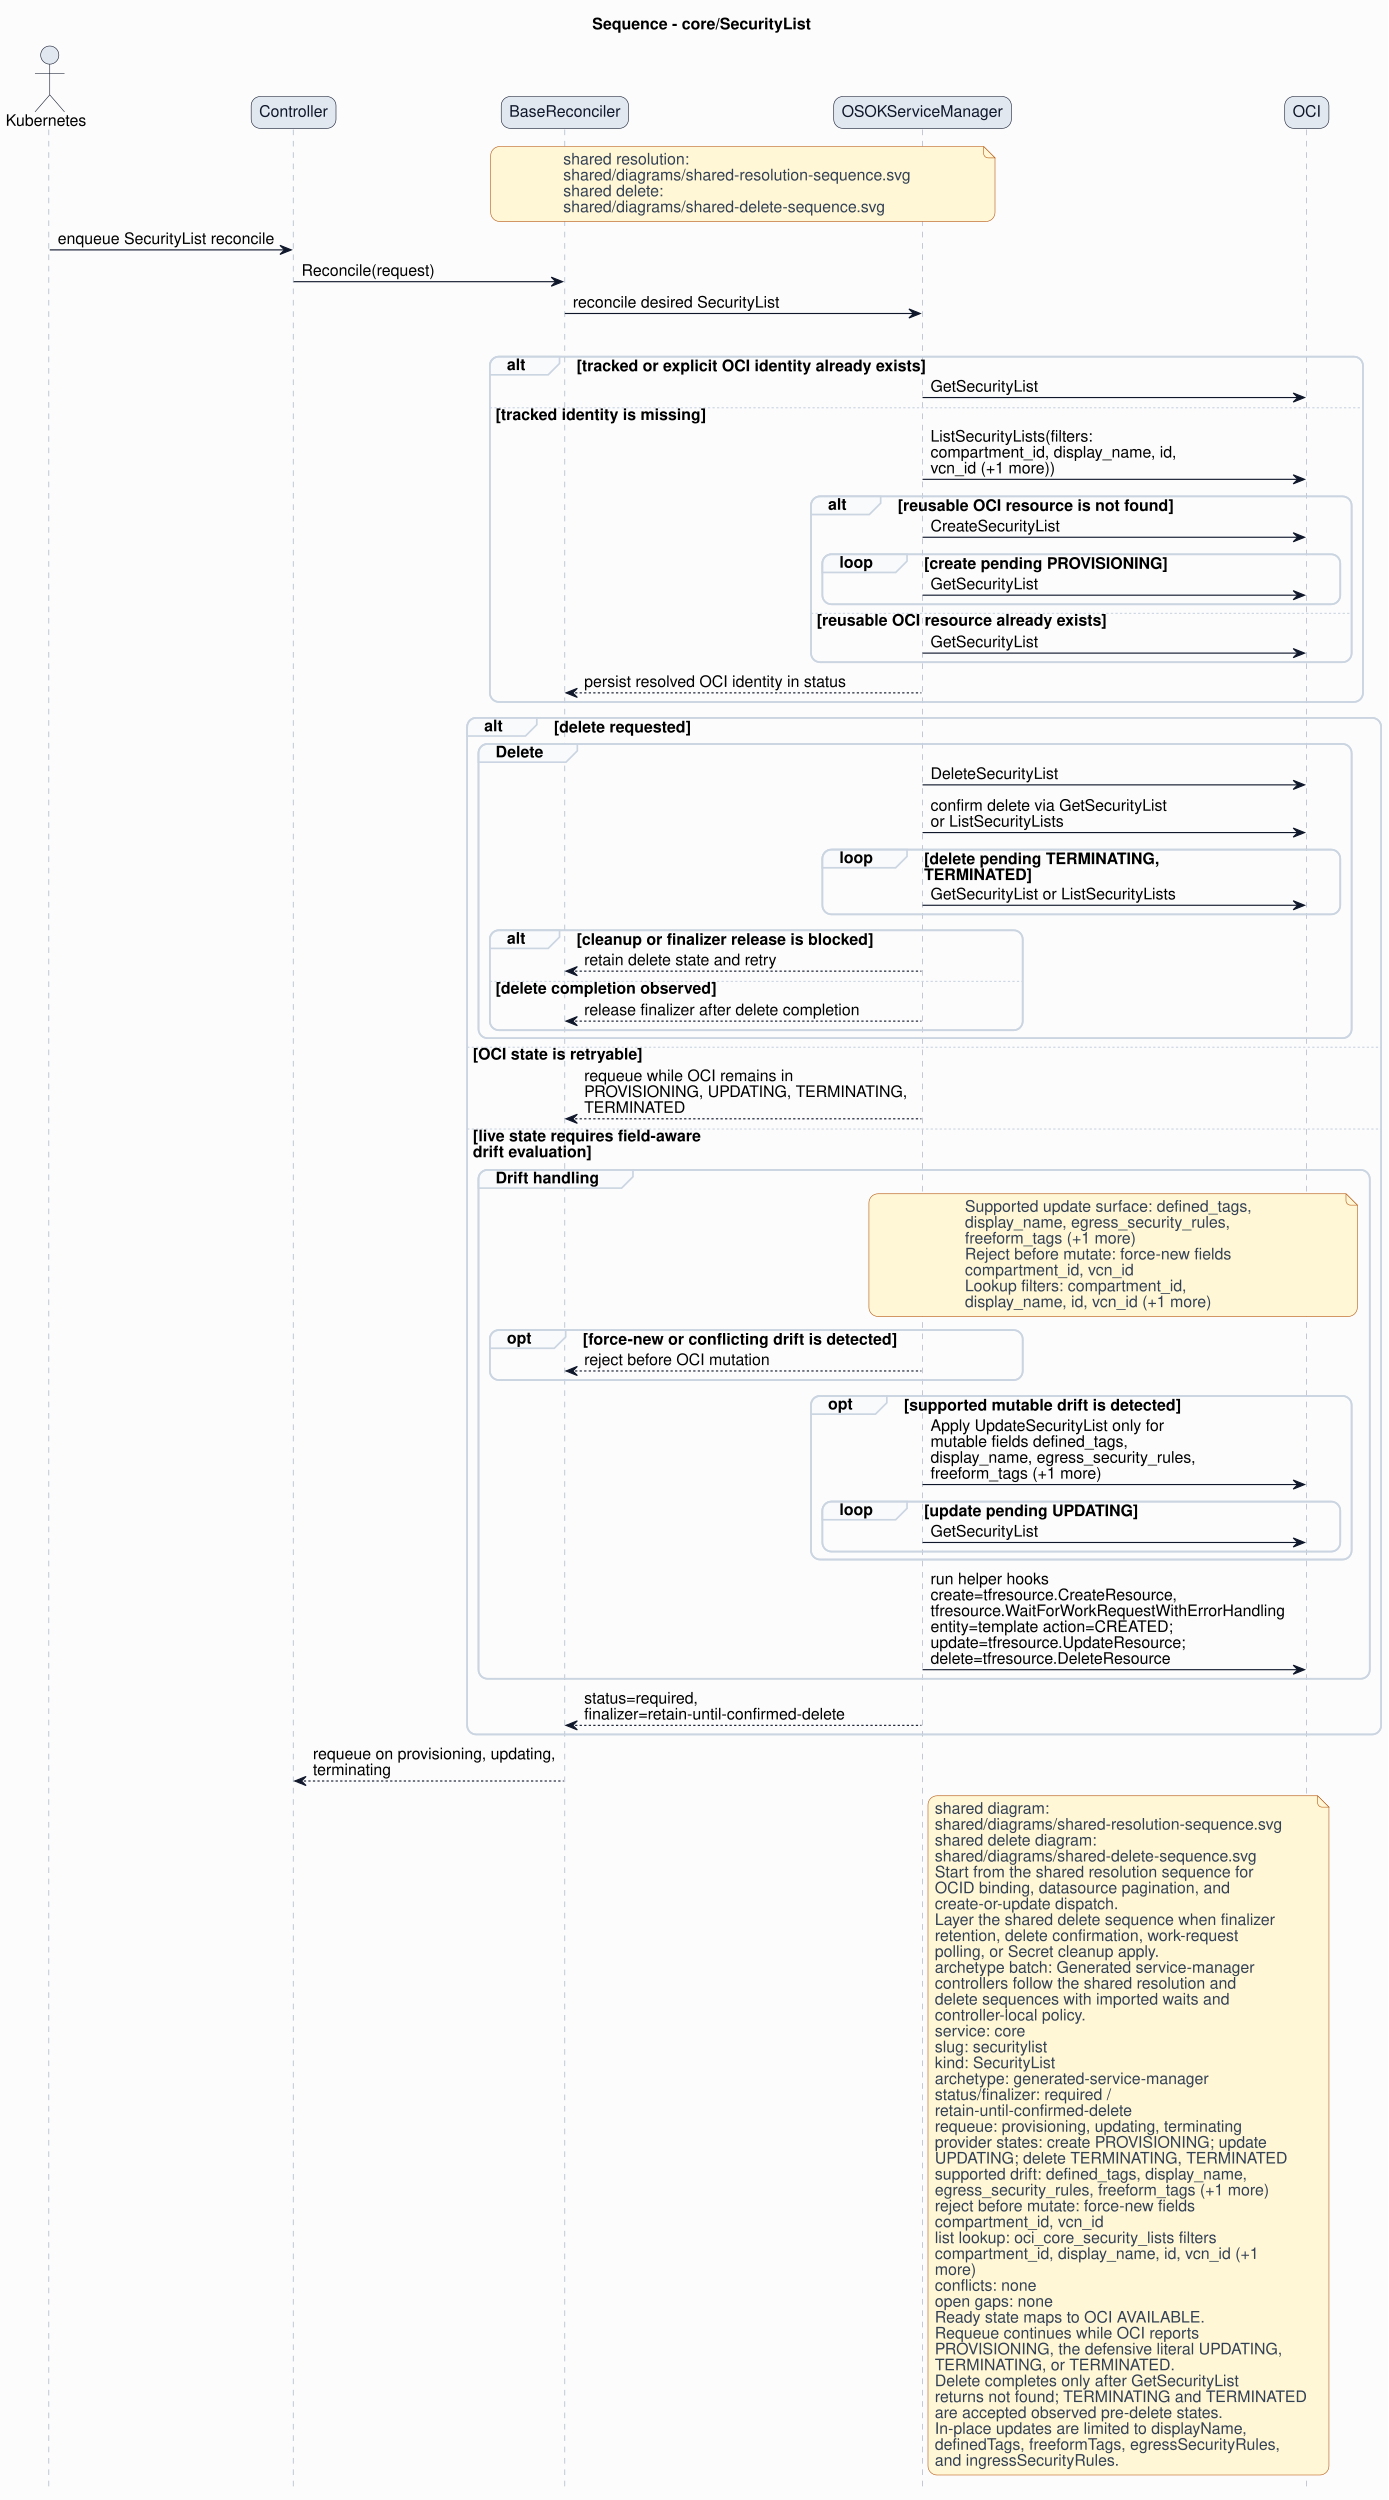
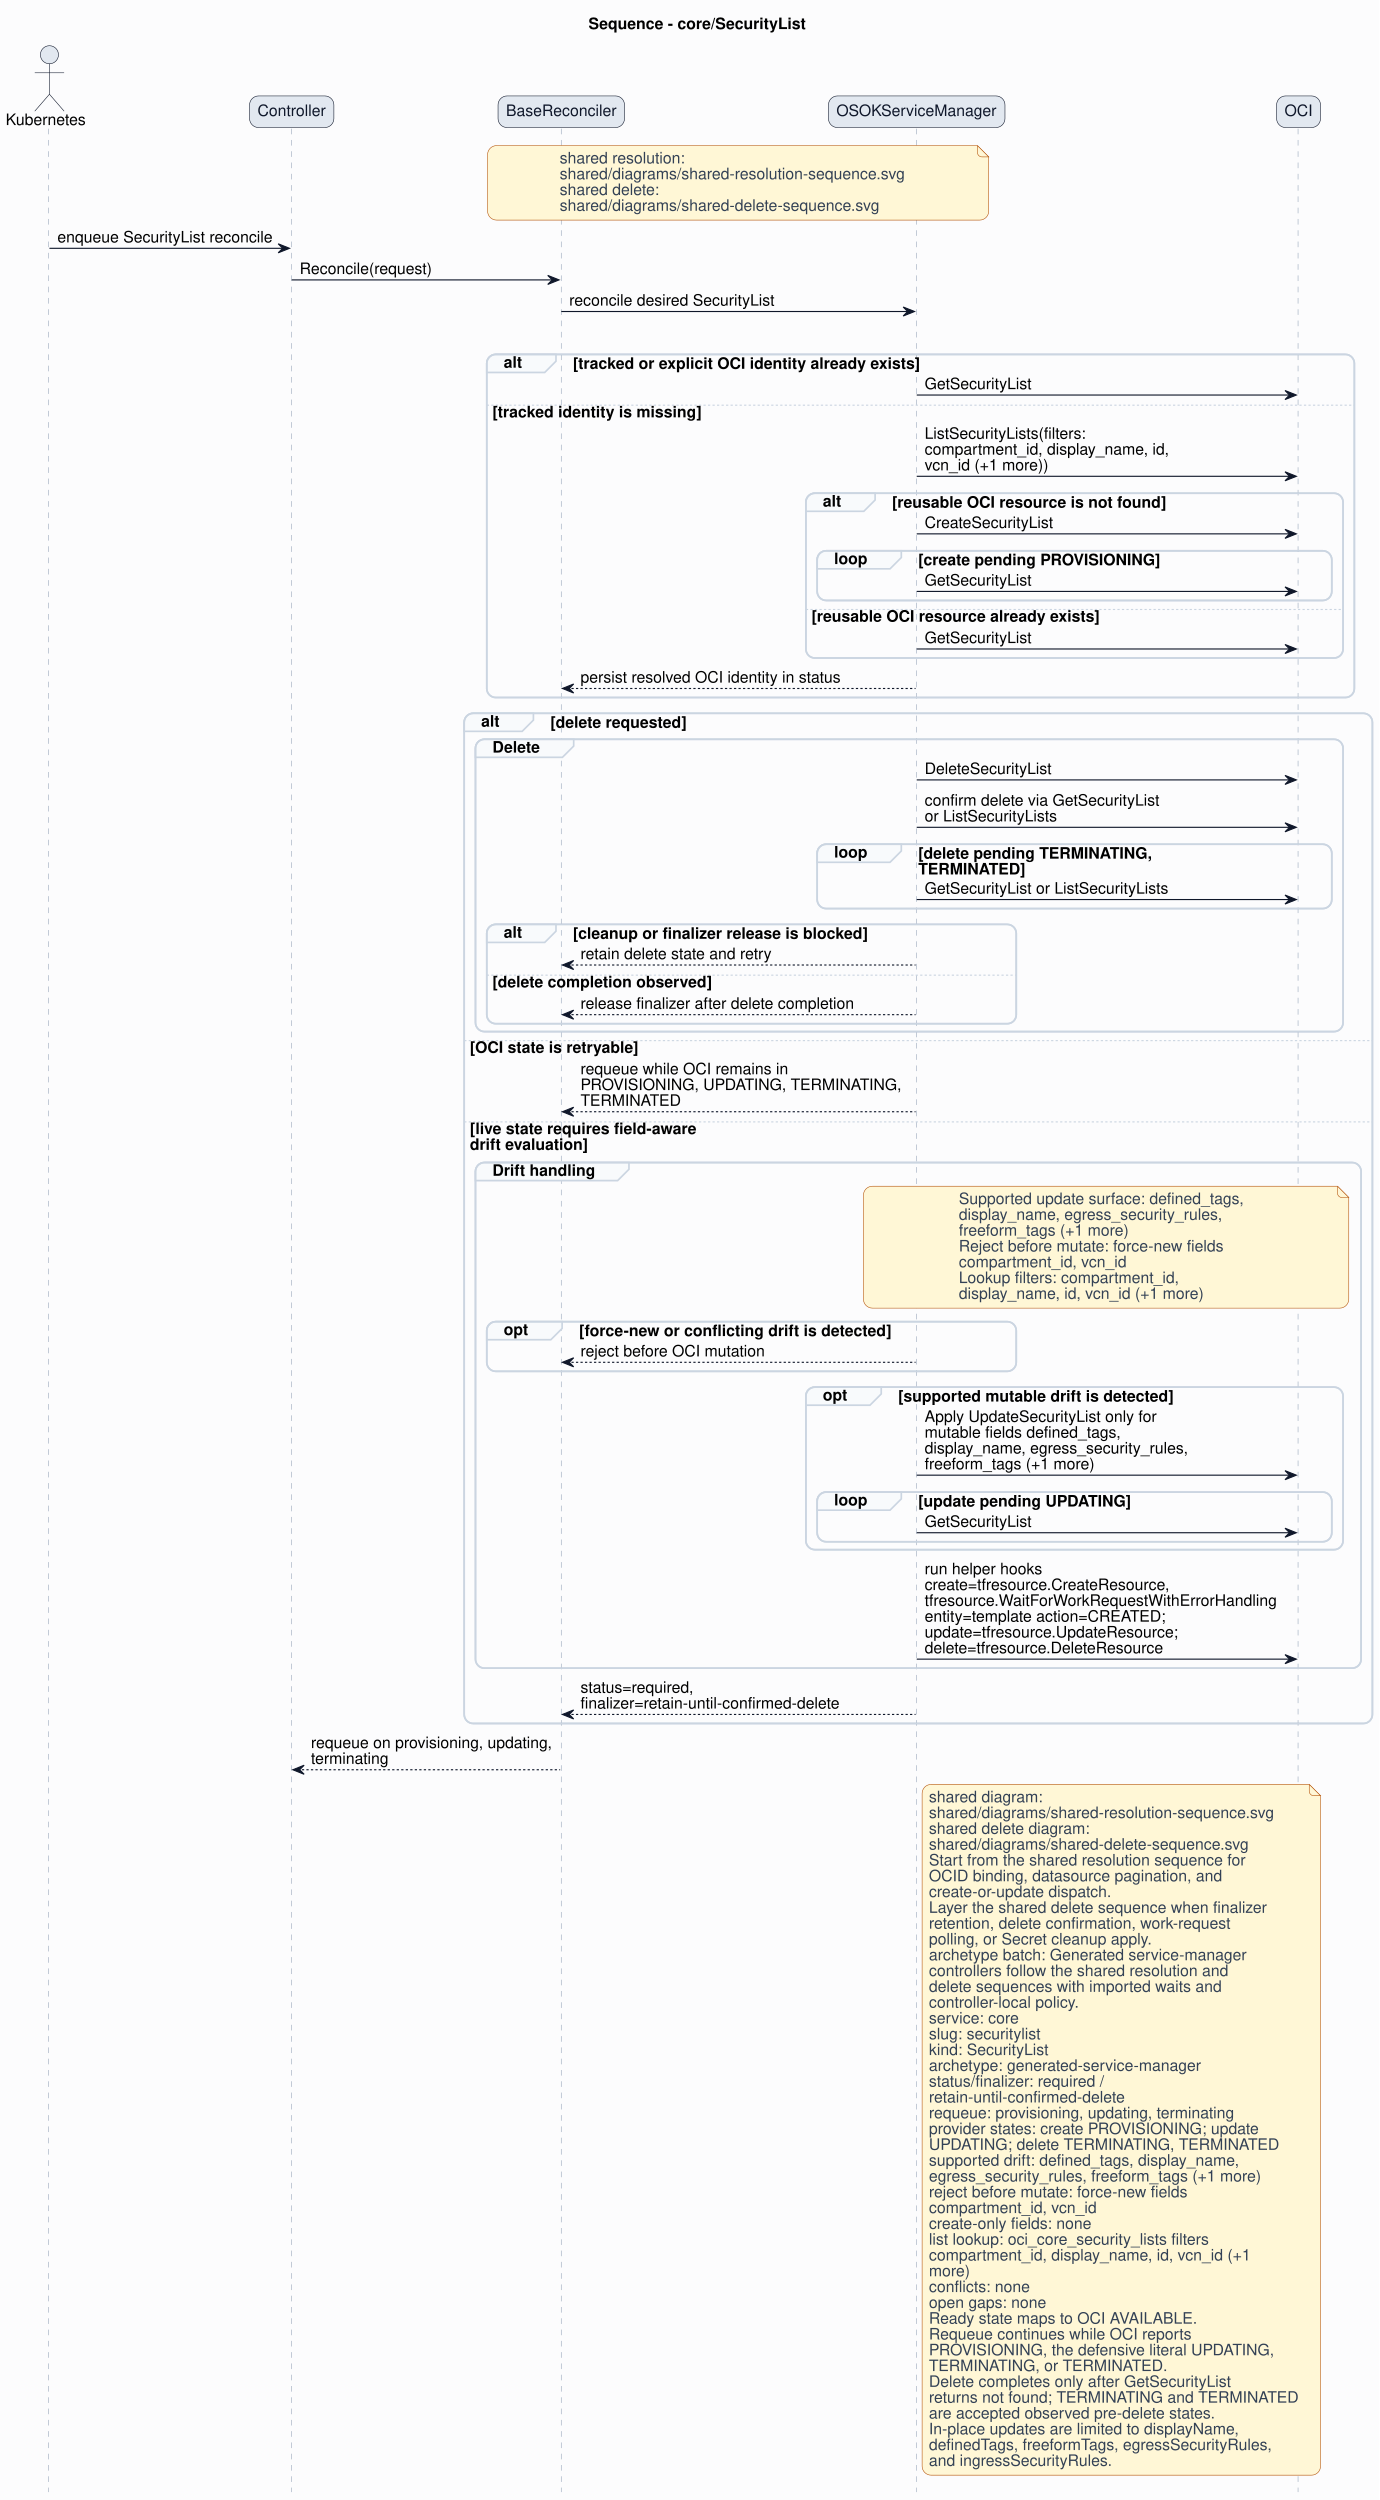
- <svg xmlns="http://www.w3.org/2000/svg" contentStyleType="text/css" data-diagram-type="SEQUENCE" height="2201px" preserveAspectRatio="none" style="width:1222px;height:2201px;background:#FCFCFD;" version="1.1" viewBox="0 0 1222 2201" width="1222px" zoomAndPan="magnify">
+ <svg xmlns="http://www.w3.org/2000/svg" contentStyleType="text/css" data-diagram-type="SEQUENCE" height="2215px" preserveAspectRatio="none" style="width:1222px;height:2215px;background:#FCFCFD;" version="1.1" viewBox="0 0 1222 2215" width="1222px" zoomAndPan="magnify">
  <defs />
  <g>
-     <rect fill="#FCFCFD" height="2201" style="stroke:none;stroke-width:1;" width="1222" x="0" y="0" />
+     <rect fill="#FCFCFD" height="2215" style="stroke:none;stroke-width:1;" width="1222" x="0" y="0" />
    <text fill="#000000" font-family="Helvetica" font-size="14" font-weight="bold" lengthAdjust="spacing" textLength="192.179" x="521.389" y="25.78">Sequence - core/SecurityList</text>
    <rect fill="none" height="304" rx="8" ry="8" style="stroke:#CBD5E1;stroke-width:1.5;" width="768.695" x="431.273" y="314" />
    <rect fill="none" height="146" rx="8" ry="8" style="stroke:#CBD5E1;stroke-width:1.5;" width="475.957" x="714.011" y="437" />
    <rect fill="none" height="44" rx="8" ry="8" style="stroke:#CBD5E1;stroke-width:1.5;" width="455.957" x="724.011" y="488" />
    <rect fill="none" height="895" rx="8" ry="8" style="stroke:#CBD5E1;stroke-width:1.5;" width="804.684" x="411.273" y="632" />
    <rect fill="none" height="259" rx="8" ry="8" style="stroke:#CBD5E1;stroke-width:1.5;" width="768.695" x="421.273" y="655" />
    <rect fill="none" height="57" rx="8" ry="8" style="stroke:#CBD5E1;stroke-width:1.5;" width="455.957" x="724.011" y="748" />
    <rect fill="none" height="88" rx="8" ry="8" style="stroke:#CBD5E1;stroke-width:1.5;" width="469.13" x="431.273" y="819" />
    <rect fill="none" height="448" rx="8" ry="8" style="stroke:#CBD5E1;stroke-width:1.5;" width="784.684" x="421.273" y="1030" />
    <rect fill="none" height="44" rx="8" ry="8" style="stroke:#CBD5E1;stroke-width:1.5;" width="469.13" x="431.273" y="1171" />
    <rect fill="none" height="144" rx="8" ry="8" style="stroke:#CBD5E1;stroke-width:1.5;" width="475.957" x="714.011" y="1229" />
    <rect fill="none" height="44" rx="8" ry="8" style="stroke:#CBD5E1;stroke-width:1.5;" width="455.957" x="724.011" y="1322" />
    <g class="participant-lifeline" data-entity-uid="part1" data-qualified-name="Kubernetes" id="part1-lifeline">
      <g>
-         <rect fill="#000000" fill-opacity="0" height="2080" width="8" x="39.803" y="114" />
-         <line style="stroke:#94A3B8;stroke-width:0.5;stroke-dasharray:5,5;" x1="43" x2="43" y1="114" y2="2194" />
+         <rect fill="#000000" fill-opacity="0" height="2094" width="8" x="39.803" y="114" />
+         <line style="stroke:#94A3B8;stroke-width:0.5;stroke-dasharray:5,5;" x1="43" x2="43" y1="114" y2="2208" />
      </g>
    </g>
    <g class="participant-lifeline" data-entity-uid="part2" data-qualified-name="Controller" id="part2-lifeline">
      <g>
-         <rect fill="#000000" fill-opacity="0" height="2080" width="8" x="254.471" y="114" />
-         <line style="stroke:#94A3B8;stroke-width:0.5;stroke-dasharray:5,5;" x1="258.127" x2="258.127" y1="114" y2="2194" />
+         <rect fill="#000000" fill-opacity="0" height="2094" width="8" x="254.471" y="114" />
+         <line style="stroke:#94A3B8;stroke-width:0.5;stroke-dasharray:5,5;" x1="258.127" x2="258.127" y1="114" y2="2208" />
      </g>
    </g>
    <g class="participant-lifeline" data-entity-uid="part3" data-qualified-name="BaseReconciler" id="part3-lifeline">
      <g>
-         <rect fill="#000000" fill-opacity="0" height="2080" width="8" x="493.297" y="114" />
-         <line style="stroke:#94A3B8;stroke-width:0.5;stroke-dasharray:5,5;" x1="497.273" x2="497.273" y1="114" y2="2194" />
+         <rect fill="#000000" fill-opacity="0" height="2094" width="8" x="493.297" y="114" />
+         <line style="stroke:#94A3B8;stroke-width:0.5;stroke-dasharray:5,5;" x1="497.273" x2="497.273" y1="114" y2="2208" />
      </g>
    </g>
    <g class="participant-lifeline" data-entity-uid="part4" data-qualified-name="ServiceManager" id="part4-lifeline">
      <g>
-         <rect fill="#000000" fill-opacity="0" height="2080" width="8" x="808.207" y="114" />
-         <line style="stroke:#94A3B8;stroke-width:0.5;stroke-dasharray:5,5;" x1="812.011" x2="812.011" y1="114" y2="2194" />
+         <rect fill="#000000" fill-opacity="0" height="2094" width="8" x="808.207" y="114" />
+         <line style="stroke:#94A3B8;stroke-width:0.5;stroke-dasharray:5,5;" x1="812.011" x2="812.011" y1="114" y2="2208" />
      </g>
    </g>
    <g class="participant-lifeline" data-entity-uid="part5" data-qualified-name="OCI" id="part5-lifeline">
      <g>
-         <rect fill="#000000" fill-opacity="0" height="2080" width="8" x="1146.524" y="114" />
-         <line style="stroke:#94A3B8;stroke-width:0.5;stroke-dasharray:5,5;" x1="1150.079" x2="1150.079" y1="114" y2="2194" />
+         <rect fill="#000000" fill-opacity="0" height="2094" width="8" x="1146.524" y="114" />
+         <line style="stroke:#94A3B8;stroke-width:0.5;stroke-dasharray:5,5;" x1="1150.079" x2="1150.079" y1="114" y2="2208" />
      </g>
    </g>
    <g class="participant participant-head" data-entity-uid="part1" data-qualified-name="Kubernetes" id="part1-head">
      <text fill="#000000" font-family="Helvetica" font-size="14" lengthAdjust="spacing" textLength="71.606" x="5" y="110.78">Kubernetes</text>
      <ellipse cx="43.803" cy="48.5" fill="#E2E8F0" rx="8" ry="8" style="stroke:#0F172A;stroke-width:0.5;" />
      <path d="M43.803,56.5 L43.803,83.5 M30.803,64.5 L56.803,64.5 M43.803,83.5 L30.803,98.5 M43.803,83.5 L56.803,98.5" fill="none" style="stroke:#0F172A;stroke-width:0.5;" />
    </g>
    <g class="participant participant-head" data-entity-uid="part2" data-qualified-name="Controller" id="part2-head">
      <rect fill="#E2E8F0" height="28" rx="8" ry="8" style="stroke:#0F172A;stroke-width:0.5;" width="74.689" x="221.126" y="85" />
      <text fill="#0F172A" font-family="Helvetica" font-size="14" lengthAdjust="spacing" textLength="60.69" x="228.126" y="102.78">Controller</text>
    </g>
    <g class="participant participant-head" data-entity-uid="part3" data-qualified-name="BaseReconciler" id="part3-head">
      <rect fill="#E2E8F0" height="28" rx="8" ry="8" style="stroke:#0F172A;stroke-width:0.5;" width="112.048" x="441.273" y="85" />
      <text fill="#0F172A" font-family="Helvetica" font-size="14" lengthAdjust="spacing" textLength="98.048" x="448.273" y="102.78">BaseReconciler</text>
    </g>
    <g class="participant participant-head" data-entity-uid="part4" data-qualified-name="ServiceManager" id="part4-head">
      <rect fill="#E2E8F0" height="28" rx="8" ry="8" style="stroke:#0F172A;stroke-width:0.5;" width="156.393" x="734.011" y="85" />
      <text fill="#0F172A" font-family="Helvetica" font-size="14" lengthAdjust="spacing" textLength="142.393" x="741.011" y="102.78">OSOKServiceManager</text>
    </g>
    <g class="participant participant-head" data-entity-uid="part5" data-qualified-name="OCI" id="part5-head">
      <rect fill="#E2E8F0" height="28" rx="8" ry="8" style="stroke:#0F172A;stroke-width:0.5;" width="38.89" x="1131.079" y="85" />
      <text fill="#0F172A" font-family="Helvetica" font-size="14" lengthAdjust="spacing" textLength="24.89" x="1138.079" y="102.78">OCI</text>
    </g>
    <path d="M432,137 L432,187 A8,8 0 0 0 440,195 L868,195 A8,8 0 0 0 876,187 L876,139 L866,129 L440,129 A8,8 0 0 0 432,137" fill="#FFF7D6" style="stroke:#B45309;stroke-width:0.5;" />
    <path d="M866,129 L866,135 A4,4 0 0 0 870,139 L876,139 L866,129" fill="#FFF7D6" style="stroke:#B45309;stroke-width:0.5;" />
    <text fill="#334155" font-family="Helvetica" font-size="14" lengthAdjust="spacing" textLength="111.289" x="495.869" y="144.78">shared resolution:</text>
    <text fill="#334155" font-family="Helvetica" font-size="14" lengthAdjust="spacing" textLength="307.392" x="495.869" y="158.78">shared/diagrams/shared-resolution-sequence.svg</text>
    <text fill="#334155" font-family="Helvetica" font-size="14" lengthAdjust="spacing" textLength="88.731" x="495.869" y="172.78">shared delete:</text>
    <text fill="#334155" font-family="Helvetica" font-size="14" lengthAdjust="spacing" textLength="284.833" x="495.869" y="186.78">shared/diagrams/shared-delete-sequence.svg</text>
    <g class="message" data-entity-1="part1" data-entity-2="part2" id="msg1">
      <polygon fill="#0F172A" points="246.471,216,256.471,220,246.471,224,250.471,220" style="stroke:#0F172A;stroke-width:1;" />
      <line style="stroke:#0F172A;stroke-width:1;" x1="43.803" x2="252.471" y1="220" y2="220" />
      <text fill="#000000" font-family="Helvetica" font-size="14" lengthAdjust="spacing" textLength="190.668" x="50.803" y="214.78">enqueue SecurityList reconcile</text>
    </g>
    <g class="message" data-entity-1="part2" data-entity-2="part3" id="msg2">
      <polygon fill="#0F172A" points="485.297,244,495.297,248,485.297,252,489.297,248" style="stroke:#0F172A;stroke-width:1;" />
      <line style="stroke:#0F172A;stroke-width:1;" x1="258.471" x2="491.297" y1="248" y2="248" />
      <text fill="#000000" font-family="Helvetica" font-size="14" lengthAdjust="spacing" textLength="117.496" x="265.471" y="242.78">Reconcile(request)</text>
    </g>
    <g class="message" data-entity-1="part3" data-entity-2="part4" id="msg3">
      <polygon fill="#0F172A" points="800.207,272,810.207,276,800.207,280,804.207,276" style="stroke:#0F172A;stroke-width:1;" />
      <line style="stroke:#0F172A;stroke-width:1;" x1="497.297" x2="806.207" y1="276" y2="276" />
      <text fill="#000000" font-family="Helvetica" font-size="14" lengthAdjust="spacing" textLength="182.082" x="504.297" y="270.78">reconcile desired SecurityList</text>
    </g>
    <path d="M439.273,314 L492.611,314 L492.611,320 L482.611,330 L431.273,330 L431.273,322 A8,8 0 0 1 439.273,314" fill="#F8FAFC" style="stroke:#CBD5E1;stroke-width:1.5;" />
    <rect fill="none" height="304" rx="8" ry="8" style="stroke:#CBD5E1;stroke-width:1.5;" width="768.695" x="431.273" y="314" />
    <text fill="#000000" font-family="Helvetica" font-size="14" font-weight="bold" lengthAdjust="spacing" textLength="16.338" x="446.273" y="325.78">alt</text>
    <text fill="#000000" font-family="Helvetica" font-size="14" font-weight="bold" lengthAdjust="spacing" textLength="308.109" x="507.611" y="326.78">[tracked or explicit OCI identity already exists]</text>
    <g class="message" data-entity-1="part4" data-entity-2="part5" id="msg4">
      <polygon fill="#0F172A" points="1138.524,346,1148.524,350,1138.524,354,1142.524,350" style="stroke:#0F172A;stroke-width:1;" />
      <line style="stroke:#0F172A;stroke-width:1;" x1="812.207" x2="1144.524" y1="350" y2="350" />
      <text fill="#000000" font-family="Helvetica" font-size="14" lengthAdjust="spacing" textLength="94.924" x="819.207" y="344.78">GetSecurityList</text>
    </g>
    <line style="stroke:#CBD5E1;stroke-width:1;stroke-dasharray:2,2;" x1="431.273" x2="1199.969" y1="359" y2="359" />
    <text fill="#000000" font-family="Helvetica" font-size="14" font-weight="bold" lengthAdjust="spacing" textLength="185.158" x="436.273" y="369.78">[tracked identity is missing]</text>
    <g class="message" data-entity-1="part4" data-entity-2="part5" id="msg5">
      <polygon fill="#0F172A" points="1138.524,418,1148.524,422,1138.524,426,1142.524,422" style="stroke:#0F172A;stroke-width:1;" />
      <line style="stroke:#0F172A;stroke-width:1;" x1="812.207" x2="1144.524" y1="422" y2="422" />
      <text fill="#000000" font-family="Helvetica" font-size="14" lengthAdjust="spacing" textLength="143.144" x="819.207" y="388.78">ListSecurityLists(filters:</text>
      <text fill="#000000" font-family="Helvetica" font-size="14" lengthAdjust="spacing" textLength="217.109" x="819.207" y="402.78">compartment_id, display_name, id,</text>
      <text fill="#000000" font-family="Helvetica" font-size="14" lengthAdjust="spacing" textLength="110.093" x="819.207" y="416.78">vcn_id (+1 more))</text>
    </g>
    <path d="M722.011,437 L775.349,437 L775.349,443 L765.349,453 L714.011,453 L714.011,445 A8,8 0 0 1 722.011,437" fill="#F8FAFC" style="stroke:#CBD5E1;stroke-width:1.5;" />
    <rect fill="none" height="146" rx="8" ry="8" style="stroke:#CBD5E1;stroke-width:1.5;" width="475.957" x="714.011" y="437" />
    <text fill="#000000" font-family="Helvetica" font-size="14" font-weight="bold" lengthAdjust="spacing" textLength="16.338" x="729.011" y="448.78">alt</text>
    <text fill="#000000" font-family="Helvetica" font-size="14" font-weight="bold" lengthAdjust="spacing" textLength="242.703" x="790.349" y="449.78">[reusable OCI resource is not found]</text>
    <g class="message" data-entity-1="part4" data-entity-2="part5" id="msg6">
      <polygon fill="#0F172A" points="1138.524,469,1148.524,473,1138.524,477,1142.524,473" style="stroke:#0F172A;stroke-width:1;" />
      <line style="stroke:#0F172A;stroke-width:1;" x1="812.207" x2="1144.524" y1="473" y2="473" />
      <text fill="#000000" font-family="Helvetica" font-size="14" lengthAdjust="spacing" textLength="114.379" x="819.207" y="467.78">CreateSecurityList</text>
    </g>
    <path d="M732.011,488 L798.556,488 L798.556,494 L788.556,504 L724.011,504 L724.011,496 A8,8 0 0 1 732.011,488" fill="#F8FAFC" style="stroke:#CBD5E1;stroke-width:1.5;" />
    <rect fill="none" height="44" rx="8" ry="8" style="stroke:#CBD5E1;stroke-width:1.5;" width="455.957" x="724.011" y="488" />
    <text fill="#000000" font-family="Helvetica" font-size="14" font-weight="bold" lengthAdjust="spacing" textLength="29.545" x="739.011" y="499.78">loop</text>
    <text fill="#000000" font-family="Helvetica" font-size="14" font-weight="bold" lengthAdjust="spacing" textLength="215.476" x="813.556" y="500.78">[create pending PROVISIONING]</text>
    <g class="message" data-entity-1="part4" data-entity-2="part5" id="msg7">
      <polygon fill="#0F172A" points="1138.524,520,1148.524,524,1138.524,528,1142.524,524" style="stroke:#0F172A;stroke-width:1;" />
      <line style="stroke:#0F172A;stroke-width:1;" x1="812.207" x2="1144.524" y1="524" y2="524" />
      <text fill="#000000" font-family="Helvetica" font-size="14" lengthAdjust="spacing" textLength="94.924" x="819.207" y="518.78">GetSecurityList</text>
    </g>
    <line style="stroke:#CBD5E1;stroke-width:1;stroke-dasharray:2,2;" x1="714.011" x2="1189.969" y1="540" y2="540" />
    <text fill="#000000" font-family="Helvetica" font-size="14" font-weight="bold" lengthAdjust="spacing" textLength="255.233" x="719.011" y="550.78">[reusable OCI resource already exists]</text>
    <g class="message" data-entity-1="part4" data-entity-2="part5" id="msg8">
      <polygon fill="#0F172A" points="1138.524,571,1148.524,575,1138.524,579,1142.524,575" style="stroke:#0F172A;stroke-width:1;" />
      <line style="stroke:#0F172A;stroke-width:1;" x1="812.207" x2="1144.524" y1="575" y2="575" />
      <text fill="#000000" font-family="Helvetica" font-size="14" lengthAdjust="spacing" textLength="94.924" x="819.207" y="569.78">GetSecurityList</text>
    </g>
    <g class="message" data-entity-1="part4" data-entity-2="part3" id="msg9">
      <polygon fill="#0F172A" points="508.297,606,498.297,610,508.297,614,504.297,610" style="stroke:#0F172A;stroke-width:1;" />
      <line style="stroke:#0F172A;stroke-width:1;stroke-dasharray:2,2;" x1="502.297" x2="811.207" y1="610" y2="610" />
      <text fill="#000000" font-family="Helvetica" font-size="14" lengthAdjust="spacing" textLength="231.096" x="514.297" y="604.78">persist resolved OCI identity in status</text>
    </g>
    <path d="M419.273,632 L472.611,632 L472.611,638 L462.611,648 L411.273,648 L411.273,640 A8,8 0 0 1 419.273,632" fill="#F8FAFC" style="stroke:#CBD5E1;stroke-width:1.5;" />
    <rect fill="none" height="895" rx="8" ry="8" style="stroke:#CBD5E1;stroke-width:1.5;" width="804.684" x="411.273" y="632" />
    <text fill="#000000" font-family="Helvetica" font-size="14" font-weight="bold" lengthAdjust="spacing" textLength="16.338" x="426.273" y="643.78">alt</text>
    <text fill="#000000" font-family="Helvetica" font-size="14" font-weight="bold" lengthAdjust="spacing" textLength="120.586" x="487.611" y="644.78">[delete requested]</text>
    <path d="M429.273,655 L508.294,655 L508.294,661 L498.294,671 L421.273,671 L421.273,663 A8,8 0 0 1 429.273,655" fill="#F8FAFC" style="stroke:#CBD5E1;stroke-width:1.5;" />
    <rect fill="none" height="259" rx="8" ry="8" style="stroke:#CBD5E1;stroke-width:1.5;" width="768.695" x="421.273" y="655" />
    <text fill="#000000" font-family="Helvetica" font-size="14" font-weight="bold" lengthAdjust="spacing" textLength="42.02" x="436.273" y="666.78">Delete</text>
    <g class="message" data-entity-1="part4" data-entity-2="part5" id="msg10">
      <polygon fill="#0F172A" points="1138.524,687,1148.524,691,1138.524,695,1142.524,691" style="stroke:#0F172A;stroke-width:1;" />
      <line style="stroke:#0F172A;stroke-width:1;" x1="812.207" x2="1144.524" y1="691" y2="691" />
      <text fill="#000000" font-family="Helvetica" font-size="14" lengthAdjust="spacing" textLength="112.827" x="819.207" y="685.78">DeleteSecurityList</text>
    </g>
    <g class="message" data-entity-1="part4" data-entity-2="part5" id="msg11">
      <polygon fill="#0F172A" points="1138.524,729,1148.524,733,1138.524,737,1142.524,733" style="stroke:#0F172A;stroke-width:1;" />
      <line style="stroke:#0F172A;stroke-width:1;" x1="812.207" x2="1144.524" y1="733" y2="733" />
      <text fill="#000000" font-family="Helvetica" font-size="14" lengthAdjust="spacing" textLength="208.53" x="819.207" y="713.78">confirm delete via GetSecurityList</text>
      <text fill="#000000" font-family="Helvetica" font-size="14" lengthAdjust="spacing" textLength="117.482" x="819.207" y="727.78">or ListSecurityLists</text>
    </g>
    <path d="M732.011,748 L798.556,748 L798.556,754 L788.556,764 L724.011,764 L724.011,756 A8,8 0 0 1 732.011,748" fill="#F8FAFC" style="stroke:#CBD5E1;stroke-width:1.5;" />
    <rect fill="none" height="57" rx="8" ry="8" style="stroke:#CBD5E1;stroke-width:1.5;" width="455.957" x="724.011" y="748" />
    <text fill="#000000" font-family="Helvetica" font-size="14" font-weight="bold" lengthAdjust="spacing" textLength="29.545" x="739.011" y="759.78">loop</text>
    <text fill="#000000" font-family="Helvetica" font-size="14" font-weight="bold" lengthAdjust="spacing" textLength="208.441" x="813.556" y="760.78">[delete pending TERMINATING,</text>
    <text fill="#000000" font-family="Helvetica" font-size="14" font-weight="bold" lengthAdjust="spacing" textLength="96.435" x="813.556" y="774.78">TERMINATED]</text>
    <g class="message" data-entity-1="part4" data-entity-2="part5" id="msg12">
      <polygon fill="#0F172A" points="1138.524,793,1148.524,797,1138.524,801,1142.524,797" style="stroke:#0F172A;stroke-width:1;" />
      <line style="stroke:#0F172A;stroke-width:1;" x1="812.207" x2="1144.524" y1="797" y2="797" />
      <text fill="#000000" font-family="Helvetica" font-size="14" lengthAdjust="spacing" textLength="216.296" x="819.207" y="791.78">GetSecurityList or ListSecurityLists</text>
    </g>
    <path d="M439.273,819 L492.611,819 L492.611,825 L482.611,835 L431.273,835 L431.273,827 A8,8 0 0 1 439.273,819" fill="#F8FAFC" style="stroke:#CBD5E1;stroke-width:1.5;" />
    <rect fill="none" height="88" rx="8" ry="8" style="stroke:#CBD5E1;stroke-width:1.5;" width="469.13" x="431.273" y="819" />
    <text fill="#000000" font-family="Helvetica" font-size="14" font-weight="bold" lengthAdjust="spacing" textLength="16.338" x="446.273" y="830.78">alt</text>
    <text fill="#000000" font-family="Helvetica" font-size="14" font-weight="bold" lengthAdjust="spacing" textLength="261.427" x="507.611" y="831.78">[cleanup or finalizer release is blocked]</text>
    <g class="message" data-entity-1="part4" data-entity-2="part3" id="msg13">
      <polygon fill="#0F172A" points="508.297,851,498.297,855,508.297,859,504.297,855" style="stroke:#0F172A;stroke-width:1;" />
      <line style="stroke:#0F172A;stroke-width:1;stroke-dasharray:2,2;" x1="502.297" x2="811.207" y1="855" y2="855" />
      <text fill="#000000" font-family="Helvetica" font-size="14" lengthAdjust="spacing" textLength="170.434" x="514.297" y="849.78">retain delete state and retry</text>
    </g>
    <line style="stroke:#CBD5E1;stroke-width:1;stroke-dasharray:2,2;" x1="431.273" x2="900.404" y1="864" y2="864" />
    <text fill="#000000" font-family="Helvetica" font-size="14" font-weight="bold" lengthAdjust="spacing" textLength="194.482" x="436.273" y="874.78">[delete completion observed]</text>
    <g class="message" data-entity-1="part4" data-entity-2="part3" id="msg14">
      <polygon fill="#0F172A" points="508.297,895,498.297,899,508.297,903,504.297,899" style="stroke:#0F172A;stroke-width:1;" />
      <line style="stroke:#0F172A;stroke-width:1;stroke-dasharray:2,2;" x1="502.297" x2="811.207" y1="899" y2="899" />
      <text fill="#000000" font-family="Helvetica" font-size="14" lengthAdjust="spacing" textLength="243.578" x="514.297" y="893.78">release finalizer after delete completion</text>
    </g>
    <line style="stroke:#CBD5E1;stroke-width:1;stroke-dasharray:2,2;" x1="411.273" x2="1215.957" y1="922" y2="922" />
    <text fill="#000000" font-family="Helvetica" font-size="14" font-weight="bold" lengthAdjust="spacing" textLength="149.386" x="416.273" y="932.78">[OCI state is retryable]</text>
    <g class="message" data-entity-1="part4" data-entity-2="part3" id="msg15">
      <polygon fill="#0F172A" points="508.297,981,498.297,985,508.297,989,504.297,985" style="stroke:#0F172A;stroke-width:1;" />
      <line style="stroke:#0F172A;stroke-width:1;stroke-dasharray:2,2;" x1="502.297" x2="811.207" y1="985" y2="985" />
      <text fill="#000000" font-family="Helvetica" font-size="14" lengthAdjust="spacing" textLength="184.42" x="514.297" y="951.78">requeue while OCI remains in</text>
      <text fill="#000000" font-family="Helvetica" font-size="14" lengthAdjust="spacing" textLength="290.91" x="514.297" y="965.78">PROVISIONING, UPDATING, TERMINATING,</text>
      <text fill="#000000" font-family="Helvetica" font-size="14" lengthAdjust="spacing" textLength="91" x="514.297" y="979.78">TERMINATED</text>
    </g>
    <line style="stroke:#CBD5E1;stroke-width:1;stroke-dasharray:2,2;" x1="411.273" x2="1215.957" y1="994" y2="994" />
    <text fill="#000000" font-family="Helvetica" font-size="14" font-weight="bold" lengthAdjust="spacing" textLength="200.751" x="416.273" y="1004.78">[live state requires field-aware</text>
    <text fill="#000000" font-family="Helvetica" font-size="14" font-weight="bold" lengthAdjust="spacing" textLength="105.007" x="416.273" y="1018.78">drift evaluation]</text>
    <path d="M429.273,1030 L557.26,1030 L557.26,1036 L547.26,1046 L421.273,1046 L421.273,1038 A8,8 0 0 1 429.273,1030" fill="#F8FAFC" style="stroke:#CBD5E1;stroke-width:1.5;" />
    <rect fill="none" height="448" rx="8" ry="8" style="stroke:#CBD5E1;stroke-width:1.5;" width="784.684" x="421.273" y="1030" />
    <text fill="#000000" font-family="Helvetica" font-size="14" font-weight="bold" lengthAdjust="spacing" textLength="90.986" x="436.273" y="1041.78">Drift handling</text>
    <path d="M765,1059 L765,1151 A8,8 0 0 0 773,1159 L1187,1159 A8,8 0 0 0 1195,1151 L1195,1061 L1185,1051 L773,1051 A8,8 0 0 0 765,1059" fill="#FFF7D6" style="stroke:#B45309;stroke-width:0.5;" />
    <path d="M1185,1051 L1185,1057 A4,4 0 0 0 1189,1061 L1195,1061 L1185,1051" fill="#FFF7D6" style="stroke:#B45309;stroke-width:0.5;" />
    <text fill="#334155" font-family="Helvetica" font-size="14" lengthAdjust="spacing" textLength="252.964" x="849.497" y="1066.78">Supported update surface: defined_tags,</text>
    <text fill="#334155" font-family="Helvetica" font-size="14" lengthAdjust="spacing" textLength="234.227" x="849.497" y="1080.78">display_name, egress_security_rules,</text>
    <text fill="#334155" font-family="Helvetica" font-size="14" lengthAdjust="spacing" textLength="151.334" x="849.497" y="1094.78">freeform_tags (+1 more)</text>
    <text fill="#334155" font-family="Helvetica" font-size="14" lengthAdjust="spacing" textLength="235.778" x="849.497" y="1108.78">Reject before mutate: force-new fields</text>
    <text fill="#334155" font-family="Helvetica" font-size="14" lengthAdjust="spacing" textLength="148.627" x="849.497" y="1122.78">compartment_id, vcn_id</text>
    <text fill="#334155" font-family="Helvetica" font-size="14" lengthAdjust="spacing" textLength="195.316" x="849.497" y="1136.78">Lookup filters: compartment_id,</text>
    <text fill="#334155" font-family="Helvetica" font-size="14" lengthAdjust="spacing" textLength="218.272" x="849.497" y="1150.78">display_name, id, vcn_id (+1 more)</text>
    <path d="M439.273,1171 L498.039,1171 L498.039,1177 L488.039,1187 L431.273,1187 L431.273,1179 A8,8 0 0 1 439.273,1171" fill="#F8FAFC" style="stroke:#CBD5E1;stroke-width:1.5;" />
    <rect fill="none" height="44" rx="8" ry="8" style="stroke:#CBD5E1;stroke-width:1.5;" width="469.13" x="431.273" y="1171" />
    <text fill="#000000" font-family="Helvetica" font-size="14" font-weight="bold" lengthAdjust="spacing" textLength="21.766" x="446.273" y="1182.78">opt</text>
    <text fill="#000000" font-family="Helvetica" font-size="14" font-weight="bold" lengthAdjust="spacing" textLength="276.131" x="513.039" y="1183.78">[force-new or conflicting drift is detected]</text>
    <g class="message" data-entity-1="part4" data-entity-2="part3" id="msg16">
      <polygon fill="#0F172A" points="508.297,1203,498.297,1207,508.297,1211,504.297,1207" style="stroke:#0F172A;stroke-width:1;" />
      <line style="stroke:#0F172A;stroke-width:1;stroke-dasharray:2,2;" x1="502.297" x2="811.207" y1="1207" y2="1207" />
      <text fill="#000000" font-family="Helvetica" font-size="14" lengthAdjust="spacing" textLength="164.185" x="514.297" y="1201.78">reject before OCI mutation</text>
    </g>
    <path d="M722.011,1229 L780.777,1229 L780.777,1235 L770.777,1245 L714.011,1245 L714.011,1237 A8,8 0 0 1 722.011,1229" fill="#F8FAFC" style="stroke:#CBD5E1;stroke-width:1.5;" />
    <rect fill="none" height="144" rx="8" ry="8" style="stroke:#CBD5E1;stroke-width:1.5;" width="475.957" x="714.011" y="1229" />
    <text fill="#000000" font-family="Helvetica" font-size="14" font-weight="bold" lengthAdjust="spacing" textLength="21.766" x="729.011" y="1240.78">opt</text>
    <text fill="#000000" font-family="Helvetica" font-size="14" font-weight="bold" lengthAdjust="spacing" textLength="243.462" x="795.777" y="1241.78">[supported mutable drift is detected]</text>
    <g class="message" data-entity-1="part4" data-entity-2="part5" id="msg17">
      <polygon fill="#0F172A" points="1138.524,1303,1148.524,1307,1138.524,1311,1142.524,1307" style="stroke:#0F172A;stroke-width:1;" />
      <line style="stroke:#0F172A;stroke-width:1;" x1="812.207" x2="1144.524" y1="1307" y2="1307" />
      <text fill="#000000" font-family="Helvetica" font-size="14" lengthAdjust="spacing" textLength="206.213" x="819.207" y="1259.78">Apply UpdateSecurityList only for</text>
      <text fill="#000000" font-family="Helvetica" font-size="14" lengthAdjust="spacing" textLength="174.337" x="819.207" y="1273.78">mutable fields defined_tags,</text>
      <text fill="#000000" font-family="Helvetica" font-size="14" lengthAdjust="spacing" textLength="234.227" x="819.207" y="1287.78">display_name, egress_security_rules,</text>
      <text fill="#000000" font-family="Helvetica" font-size="14" lengthAdjust="spacing" textLength="151.334" x="819.207" y="1301.78">freeform_tags (+1 more)</text>
    </g>
    <path d="M732.011,1322 L798.556,1322 L798.556,1328 L788.556,1338 L724.011,1338 L724.011,1330 A8,8 0 0 1 732.011,1322" fill="#F8FAFC" style="stroke:#CBD5E1;stroke-width:1.5;" />
    <rect fill="none" height="44" rx="8" ry="8" style="stroke:#CBD5E1;stroke-width:1.5;" width="455.957" x="724.011" y="1322" />
    <text fill="#000000" font-family="Helvetica" font-size="14" font-weight="bold" lengthAdjust="spacing" textLength="29.545" x="739.011" y="1333.78">loop</text>
    <text fill="#000000" font-family="Helvetica" font-size="14" font-weight="bold" lengthAdjust="spacing" textLength="190.538" x="813.556" y="1334.78">[update pending UPDATING]</text>
    <g class="message" data-entity-1="part4" data-entity-2="part5" id="msg18">
      <polygon fill="#0F172A" points="1138.524,1354,1148.524,1358,1138.524,1362,1142.524,1358" style="stroke:#0F172A;stroke-width:1;" />
      <line style="stroke:#0F172A;stroke-width:1;" x1="812.207" x2="1144.524" y1="1358" y2="1358" />
      <text fill="#000000" font-family="Helvetica" font-size="14" lengthAdjust="spacing" textLength="94.924" x="819.207" y="1352.78">GetSecurityList</text>
    </g>
    <g class="message" data-entity-1="part4" data-entity-2="part5" id="msg19">
      <polygon fill="#0F172A" points="1138.524,1466,1148.524,1470,1138.524,1474,1142.524,1470" style="stroke:#0F172A;stroke-width:1;" />
      <line style="stroke:#0F172A;stroke-width:1;" x1="812.207" x2="1144.524" y1="1470" y2="1470" />
      <text fill="#000000" font-family="Helvetica" font-size="14" lengthAdjust="spacing" textLength="104.289" x="819.207" y="1394.78">run helper hooks</text>
      <text fill="#000000" font-family="Helvetica" font-size="14" lengthAdjust="spacing" textLength="219.051" x="819.207" y="1408.78">create=tfresource.CreateResource,</text>
      <text fill="#000000" font-family="Helvetica" font-size="14" lengthAdjust="spacing" textLength="314.316" x="819.207" y="1422.78">tfresource.WaitForWorkRequestWithErrorHandling</text>
      <text fill="#000000" font-family="Helvetica" font-size="14" lengthAdjust="spacing" textLength="215.544" x="819.207" y="1436.78">entity=template action=CREATED;</text>
      <text fill="#000000" font-family="Helvetica" font-size="14" lengthAdjust="spacing" textLength="226.085" x="819.207" y="1450.78">update=tfresource.UpdateResource;</text>
      <text fill="#000000" font-family="Helvetica" font-size="14" lengthAdjust="spacing" textLength="212.844" x="819.207" y="1464.78">delete=tfresource.DeleteResource</text>
    </g>
    <g class="message" data-entity-1="part4" data-entity-2="part3" id="msg20">
      <polygon fill="#0F172A" points="508.297,1515,498.297,1519,508.297,1523,504.297,1519" style="stroke:#0F172A;stroke-width:1;" />
      <line style="stroke:#0F172A;stroke-width:1;stroke-dasharray:2,2;" x1="502.297" x2="811.207" y1="1519" y2="1519" />
      <text fill="#000000" font-family="Helvetica" font-size="14" lengthAdjust="spacing" textLength="100.782" x="514.297" y="1499.78">status=required,</text>
      <text fill="#000000" font-family="Helvetica" font-size="14" lengthAdjust="spacing" textLength="230.72" x="514.297" y="1513.78">finalizer=retain-until-confirmed-delete</text>
    </g>
    <g class="message" data-entity-1="part3" data-entity-2="part2" id="msg21">
      <polygon fill="#0F172A" points="269.471,1564,259.471,1568,269.471,1572,265.471,1568" style="stroke:#0F172A;stroke-width:1;" />
      <line style="stroke:#0F172A;stroke-width:1;stroke-dasharray:2,2;" x1="263.471" x2="496.297" y1="1568" y2="1568" />
      <text fill="#000000" font-family="Helvetica" font-size="14" lengthAdjust="spacing" textLength="214.826" x="275.471" y="1548.78">requeue on provisioning, updating,</text>
      <text fill="#000000" font-family="Helvetica" font-size="14" lengthAdjust="spacing" textLength="69.255" x="275.471" y="1562.78">terminating</text>
    </g>
-     <path d="M817,1589 L817,2171 A8,8 0 0 0 825,2179 L1162,2179 A8,8 0 0 0 1170,2171 L1170,1591 L1160,1581 L825,1581 A8,8 0 0 0 817,1589" fill="#FFF7D6" style="stroke:#B45309;stroke-width:0.5;" />
+     <path d="M817,1589 L817,2185 A8,8 0 0 0 825,2193 L1162,2193 A8,8 0 0 0 1170,2185 L1170,1591 L1160,1581 L825,1581 A8,8 0 0 0 817,1589" fill="#FFF7D6" style="stroke:#B45309;stroke-width:0.5;" />
    <path d="M1160,1581 L1160,1587 A4,4 0 0 0 1164,1591 L1170,1591 L1160,1581" fill="#FFF7D6" style="stroke:#B45309;stroke-width:0.5;" />
    <text fill="#334155" font-family="Helvetica" font-size="14" lengthAdjust="spacing" textLength="101.165" x="823" y="1596.78">shared diagram:</text>
    <text fill="#334155" font-family="Helvetica" font-size="14" lengthAdjust="spacing" textLength="307.392" x="823" y="1610.78">shared/diagrams/shared-resolution-sequence.svg</text>
    <text fill="#334155" font-family="Helvetica" font-size="14" lengthAdjust="spacing" textLength="143.199" x="823" y="1624.78">shared delete diagram:</text>
    <text fill="#334155" font-family="Helvetica" font-size="14" lengthAdjust="spacing" textLength="284.833" x="823" y="1638.78">shared/diagrams/shared-delete-sequence.svg</text>
    <text fill="#334155" font-family="Helvetica" font-size="14" lengthAdjust="spacing" textLength="280.93" x="823" y="1652.78">Start from the shared resolution sequence for</text>
    <text fill="#334155" font-family="Helvetica" font-size="14" lengthAdjust="spacing" textLength="260.729" x="823" y="1666.78">OCID binding, datasource pagination, and</text>
    <text fill="#334155" font-family="Helvetica" font-size="14" lengthAdjust="spacing" textLength="163.427" x="823" y="1680.78">create-or-update dispatch.</text>
    <text fill="#334155" font-family="Helvetica" font-size="14" lengthAdjust="spacing" textLength="301.198" x="823" y="1694.78">Layer the shared delete sequence when finalizer</text>
    <text fill="#334155" font-family="Helvetica" font-size="14" lengthAdjust="spacing" textLength="269.247" x="823" y="1708.78">retention, delete confirmation, work-request</text>
    <text fill="#334155" font-family="Helvetica" font-size="14" lengthAdjust="spacing" textLength="199.233" x="823" y="1722.78">polling, or Secret cleanup apply.</text>
    <text fill="#334155" font-family="Helvetica" font-size="14" lengthAdjust="spacing" textLength="281.709" x="823" y="1736.78">archetype batch: Generated service-manager</text>
    <text fill="#334155" font-family="Helvetica" font-size="14" lengthAdjust="spacing" textLength="266.15" x="823" y="1750.78">controllers follow the shared resolution and</text>
    <text fill="#334155" font-family="Helvetica" font-size="14" lengthAdjust="spacing" textLength="259.93" x="823" y="1764.78">delete sequences with imported waits and</text>
    <text fill="#334155" font-family="Helvetica" font-size="14" lengthAdjust="spacing" textLength="134.606" x="823" y="1778.78">controller-local policy.</text>
    <text fill="#334155" font-family="Helvetica" font-size="14" lengthAdjust="spacing" textLength="79.358" x="823" y="1792.78">service: core</text>
    <text fill="#334155" font-family="Helvetica" font-size="14" lengthAdjust="spacing" textLength="98.807" x="823" y="1806.78">slug: securitylist</text>
    <text fill="#334155" font-family="Helvetica" font-size="14" lengthAdjust="spacing" textLength="105.82" x="823" y="1820.78">kind: SecurityList</text>
    <text fill="#334155" font-family="Helvetica" font-size="14" lengthAdjust="spacing" textLength="241.24" x="823" y="1834.78">archetype: generated-service-manager</text>
    <text fill="#334155" font-family="Helvetica" font-size="14" lengthAdjust="spacing" textLength="156.406" x="823" y="1848.78">status/finalizer: required /</text>
    <text fill="#334155" font-family="Helvetica" font-size="14" lengthAdjust="spacing" textLength="174.303" x="823" y="1862.78">retain-until-confirmed-delete</text>
    <text fill="#334155" font-family="Helvetica" font-size="14" lengthAdjust="spacing" textLength="272.398" x="823" y="1876.78">requeue: provisioning, updating, terminating</text>
    <text fill="#334155" font-family="Helvetica" font-size="14" lengthAdjust="spacing" textLength="295.682" x="823" y="1890.78">provider states: create PROVISIONING; update</text>
    <text fill="#334155" font-family="Helvetica" font-size="14" lengthAdjust="spacing" textLength="317.372" x="823" y="1904.78">UPDATING; delete TERMINATING, TERMINATED</text>
    <text fill="#334155" font-family="Helvetica" font-size="14" lengthAdjust="spacing" textLength="275.509" x="823" y="1918.78">supported drift: defined_tags, display_name,</text>
    <text fill="#334155" font-family="Helvetica" font-size="14" lengthAdjust="spacing" textLength="295.285" x="823" y="1932.78">egress_security_rules, freeform_tags (+1 more)</text>
    <text fill="#334155" font-family="Helvetica" font-size="14" lengthAdjust="spacing" textLength="230.33" x="823" y="1946.78">reject before mutate: force-new fields</text>
    <text fill="#334155" font-family="Helvetica" font-size="14" lengthAdjust="spacing" textLength="148.627" x="823" y="1960.78">compartment_id, vcn_id</text>
-     <text fill="#334155" font-family="Helvetica" font-size="14" lengthAdjust="spacing" textLength="248.206" x="823" y="1974.78">list lookup: oci_core_security_lists filters</text>
-     <text fill="#334155" font-family="Helvetica" font-size="14" lengthAdjust="spacing" textLength="285.981" x="823" y="1988.78">compartment_id, display_name, id, vcn_id (+1</text>
-     <text fill="#334155" font-family="Helvetica" font-size="14" lengthAdjust="spacing" textLength="36.559" x="823" y="2002.78">more)</text>
-     <text fill="#334155" font-family="Helvetica" font-size="14" lengthAdjust="spacing" textLength="89.496" x="823" y="2016.78">conflicts: none</text>
-     <text fill="#334155" font-family="Helvetica" font-size="14" lengthAdjust="spacing" textLength="104.316" x="823" y="2030.78">open gaps: none</text>
-     <text fill="#334155" font-family="Helvetica" font-size="14" lengthAdjust="spacing" textLength="240.447" x="823" y="2044.78">Ready state maps to OCI AVAILABLE.</text>
-     <text fill="#334155" font-family="Helvetica" font-size="14" lengthAdjust="spacing" textLength="232.682" x="823" y="2058.78">Requeue continues while OCI reports</text>
-     <text fill="#334155" font-family="Helvetica" font-size="14" lengthAdjust="spacing" textLength="311.206" x="823" y="2072.78">PROVISIONING, the defensive literal UPDATING,</text>
-     <text fill="#334155" font-family="Helvetica" font-size="14" lengthAdjust="spacing" textLength="215.448" x="823" y="2086.78">TERMINATING, or TERMINATED.</text>
-     <text fill="#334155" font-family="Helvetica" font-size="14" lengthAdjust="spacing" textLength="268.454" x="823" y="2100.78">Delete completes only after GetSecurityList</text>
-     <text fill="#334155" font-family="Helvetica" font-size="14" lengthAdjust="spacing" textLength="332.206" x="823" y="2114.78">returns not found; TERMINATING and TERMINATED</text>
-     <text fill="#334155" font-family="Helvetica" font-size="14" lengthAdjust="spacing" textLength="254.488" x="823" y="2128.78">are accepted observed pre-delete states.</text>
-     <text fill="#334155" font-family="Helvetica" font-size="14" lengthAdjust="spacing" textLength="276.254" x="823" y="2142.78">In-place updates are limited to displayName,</text>
-     <text fill="#334155" font-family="Helvetica" font-size="14" lengthAdjust="spacing" textLength="308.137" x="823" y="2156.78">definedTags, freeformTags, egressSecurityRules,</text>
-     <text fill="#334155" font-family="Helvetica" font-size="14" lengthAdjust="spacing" textLength="162.634" x="823" y="2170.78">and ingressSecurityRules.</text>
+     <text fill="#334155" font-family="Helvetica" font-size="14" lengthAdjust="spacing" textLength="144.751" x="823" y="1974.78">create-only fields: none</text>
+     <text fill="#334155" font-family="Helvetica" font-size="14" lengthAdjust="spacing" textLength="248.206" x="823" y="1988.78">list lookup: oci_core_security_lists filters</text>
+     <text fill="#334155" font-family="Helvetica" font-size="14" lengthAdjust="spacing" textLength="285.981" x="823" y="2002.78">compartment_id, display_name, id, vcn_id (+1</text>
+     <text fill="#334155" font-family="Helvetica" font-size="14" lengthAdjust="spacing" textLength="36.559" x="823" y="2016.78">more)</text>
+     <text fill="#334155" font-family="Helvetica" font-size="14" lengthAdjust="spacing" textLength="89.496" x="823" y="2030.78">conflicts: none</text>
+     <text fill="#334155" font-family="Helvetica" font-size="14" lengthAdjust="spacing" textLength="104.316" x="823" y="2044.78">open gaps: none</text>
+     <text fill="#334155" font-family="Helvetica" font-size="14" lengthAdjust="spacing" textLength="240.447" x="823" y="2058.78">Ready state maps to OCI AVAILABLE.</text>
+     <text fill="#334155" font-family="Helvetica" font-size="14" lengthAdjust="spacing" textLength="232.682" x="823" y="2072.78">Requeue continues while OCI reports</text>
+     <text fill="#334155" font-family="Helvetica" font-size="14" lengthAdjust="spacing" textLength="311.206" x="823" y="2086.78">PROVISIONING, the defensive literal UPDATING,</text>
+     <text fill="#334155" font-family="Helvetica" font-size="14" lengthAdjust="spacing" textLength="215.448" x="823" y="2100.78">TERMINATING, or TERMINATED.</text>
+     <text fill="#334155" font-family="Helvetica" font-size="14" lengthAdjust="spacing" textLength="268.454" x="823" y="2114.78">Delete completes only after GetSecurityList</text>
+     <text fill="#334155" font-family="Helvetica" font-size="14" lengthAdjust="spacing" textLength="332.206" x="823" y="2128.78">returns not found; TERMINATING and TERMINATED</text>
+     <text fill="#334155" font-family="Helvetica" font-size="14" lengthAdjust="spacing" textLength="254.488" x="823" y="2142.78">are accepted observed pre-delete states.</text>
+     <text fill="#334155" font-family="Helvetica" font-size="14" lengthAdjust="spacing" textLength="276.254" x="823" y="2156.78">In-place updates are limited to displayName,</text>
+     <text fill="#334155" font-family="Helvetica" font-size="14" lengthAdjust="spacing" textLength="308.137" x="823" y="2170.78">definedTags, freeformTags, egressSecurityRules,</text>
+     <text fill="#334155" font-family="Helvetica" font-size="14" lengthAdjust="spacing" textLength="162.634" x="823" y="2184.78">and ingressSecurityRules.</text>
  </g>
</svg>
